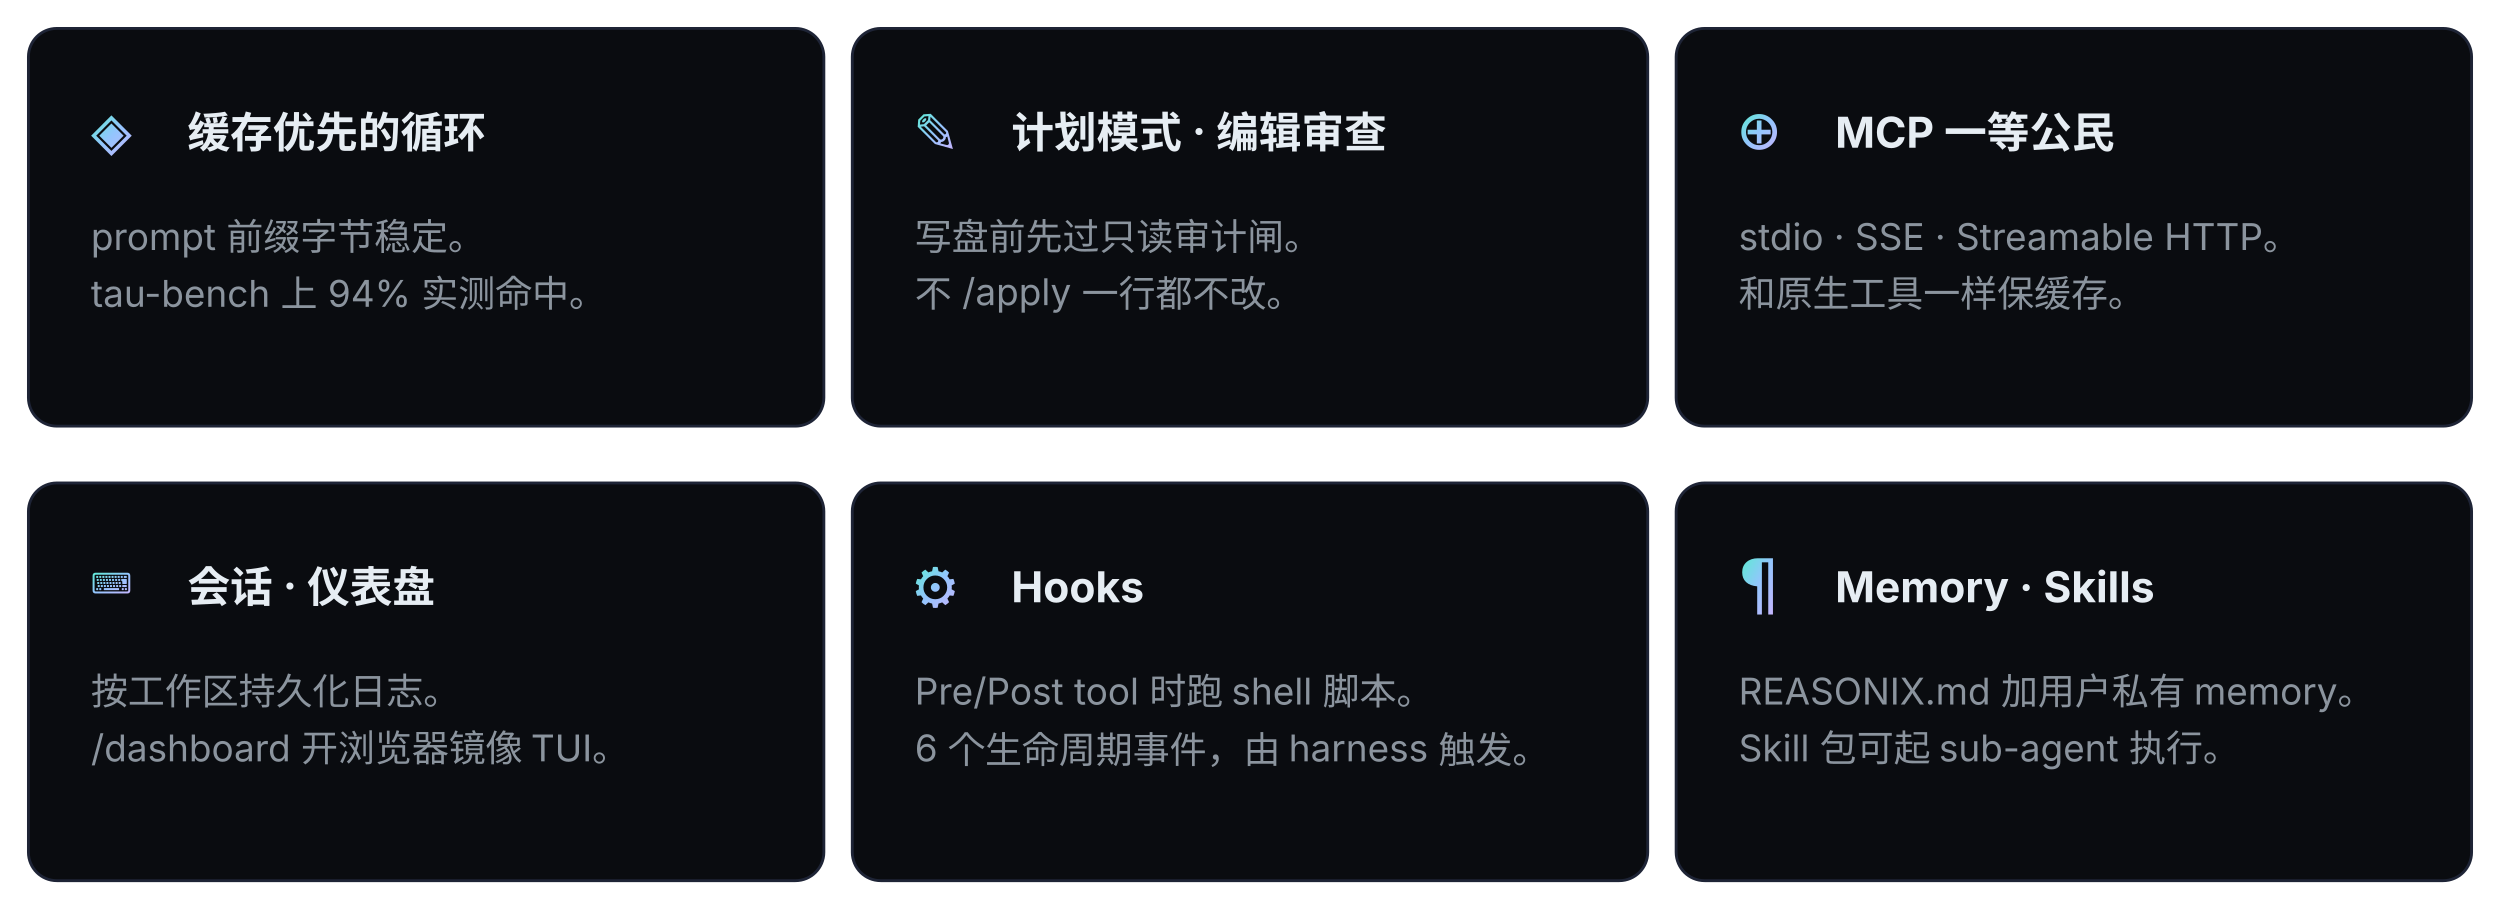
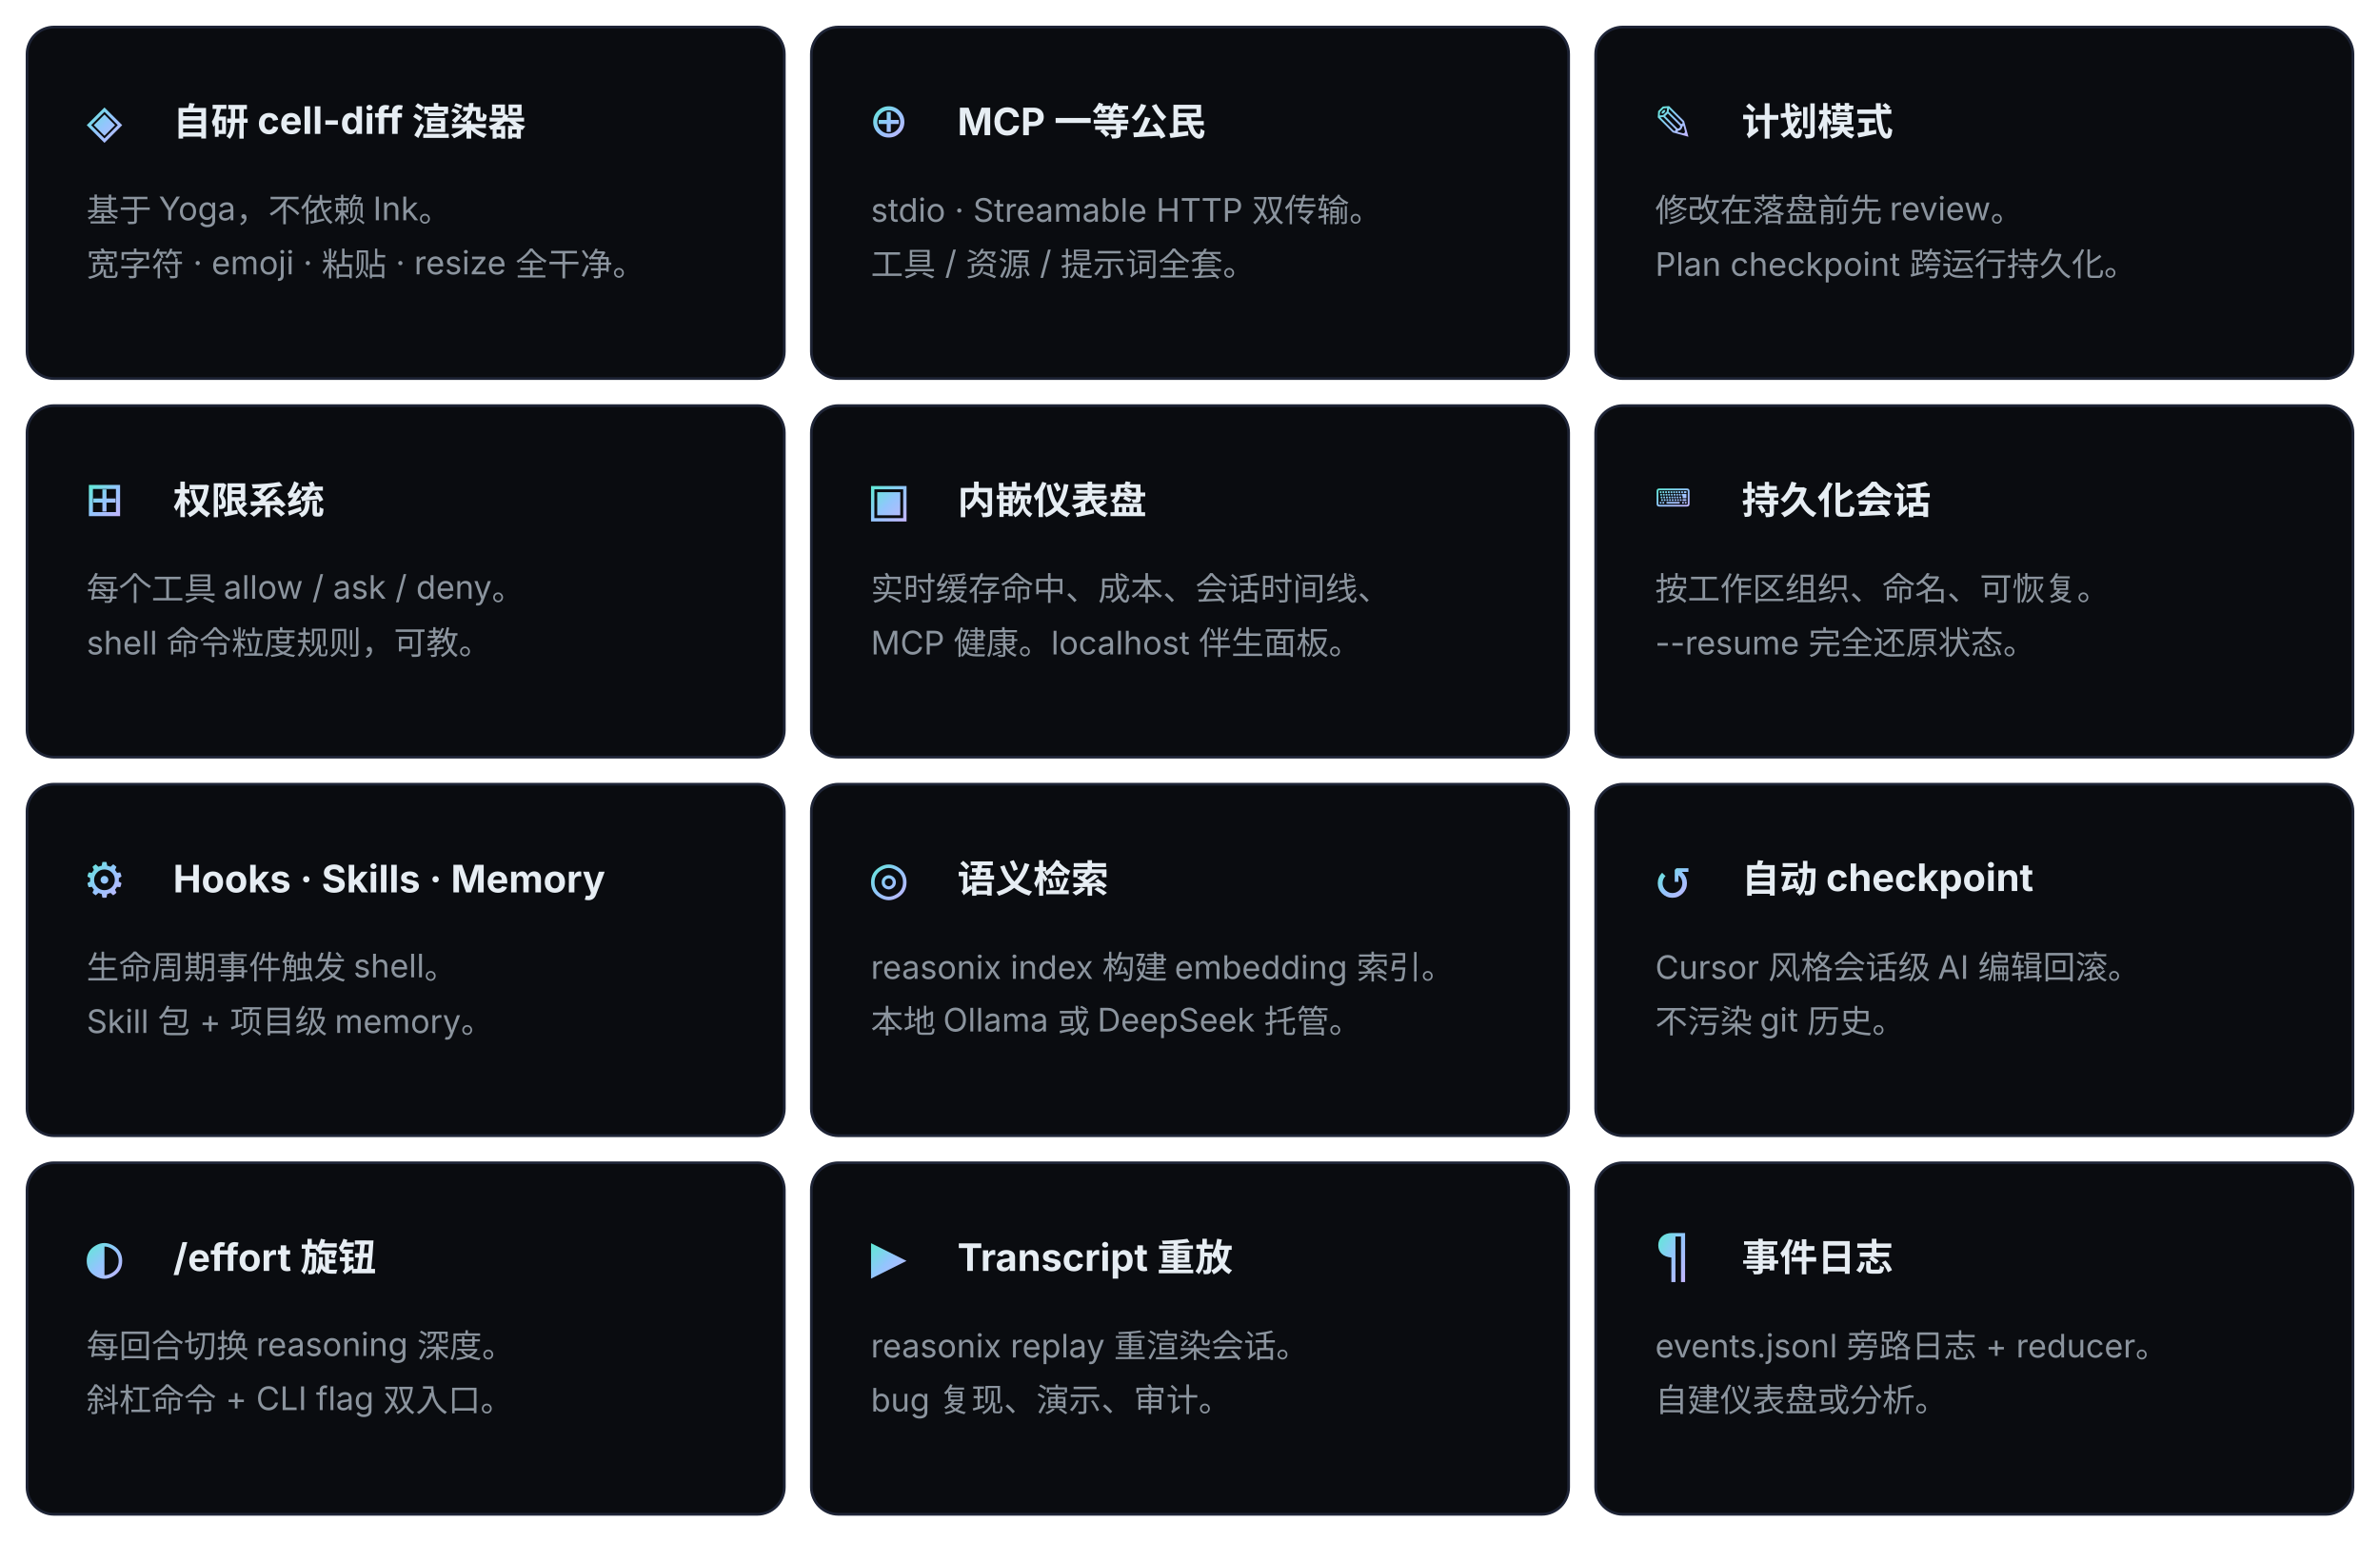
- <svg xmlns="http://www.w3.org/2000/svg" viewBox="0 0 880 320" role="img" aria-label="Reasonix 功能一览 — 缓存优先循环、计划模式、MCP、会话、Hooks、Memory 与 Skills">
+ <svg xmlns="http://www.w3.org/2000/svg" viewBox="0 0 880 570" role="img" aria-label="Reasonix 能力一览 — 12 张卡片：渲染器、MCP、计划模式、权限、仪表盘、会话、Hooks、语义检索、checkpoint、effort 旋钮、重放、事件日志">
  <defs>
    <style>
-       .sans  { font-family: "Inter", -apple-system, BlinkMacSystemFont, "Segoe UI", "Noto Sans SC", "Microsoft YaHei", sans-serif; }
-       .ic    { font-family: "JetBrains Mono", ui-monospace, "Cascadia Code", Menlo, Consolas, monospace; }
-       .ttl   { font-weight: 700; }
+       .sans { font-family: "Inter", -apple-system, BlinkMacSystemFont, "Segoe UI", "Noto Sans SC", "Microsoft YaHei", sans-serif; }
+       .mono { font-family: "JetBrains Mono", ui-monospace, "Cascadia Code", Menlo, Consolas, monospace; }
+       .ttl  { font-weight: 700; }
    </style>
    <linearGradient id="ig" x1="0%" y1="0%" x2="100%" y2="100%">
      <stop offset="0%" stop-color="#5eead4" />
      <stop offset="50%" stop-color="#93c5fd" />
      <stop offset="100%" stop-color="#c4b5fd" />
    </linearGradient>
  </defs>
  <g transform="translate(10, 10)">
-     <rect width="280" height="140" rx="10" ry="10" fill="#0a0c10" stroke="#1e2436" />
-     <text x="22" y="44" class="ic" font-size="24" fill="url(#ig)">◈</text>
-     <text x="56" y="42" class="sans ttl" font-size="15" fill="#e6edf3">缓存优先的循环</text>
-     <text x="22" y="78" class="sans" font-size="13" fill="#8b949e">prompt 前缀字节稳定。</text>
-     <text x="22" y="98" class="sans" font-size="13" fill="#8b949e">tau-bench 上 94% 实测命中。</text>
+     <rect width="280" height="130" rx="10" ry="10" fill="#0a0c10" stroke="#1e2436" />
+     <text x="22" y="42" class="mono" font-size="22" fill="url(#ig)">◈</text>
+     <text x="54" y="40" class="sans ttl" font-size="14" fill="#e6edf3">自研 cell-diff 渲染器</text>
+     <text x="22" y="72" class="sans" font-size="12" fill="#8b949e">基于 Yoga，不依赖 Ink。</text>
+     <text x="22" y="92" class="sans" font-size="12" fill="#8b949e">宽字符 · emoji · 粘贴 · resize 全干净。</text>
  </g>
  <g transform="translate(300, 10)">
-     <rect width="280" height="140" rx="10" ry="10" fill="#0a0c10" stroke="#1e2436" />
-     <text x="22" y="44" class="ic" font-size="24" fill="url(#ig)">✎</text>
-     <text x="56" y="42" class="sans ttl" font-size="15" fill="#e6edf3">计划模式 · 编辑审查</text>
-     <text x="22" y="78" class="sans" font-size="13" fill="#8b949e">写盘前先过只读审计闸。</text>
-     <text x="22" y="98" class="sans" font-size="13" fill="#8b949e">不 /apply 一行都不改。</text>
+     <rect width="280" height="130" rx="10" ry="10" fill="#0a0c10" stroke="#1e2436" />
+     <text x="22" y="42" class="mono" font-size="22" fill="url(#ig)">⊕</text>
+     <text x="54" y="40" class="sans ttl" font-size="14" fill="#e6edf3">MCP 一等公民</text>
+     <text x="22" y="72" class="sans" font-size="12" fill="#8b949e">stdio · Streamable HTTP 双传输。</text>
+     <text x="22" y="92" class="sans" font-size="12" fill="#8b949e">工具 / 资源 / 提示词全套。</text>
  </g>
  <g transform="translate(590, 10)">
-     <rect width="280" height="140" rx="10" ry="10" fill="#0a0c10" stroke="#1e2436" />
-     <text x="22" y="44" class="ic" font-size="24" fill="url(#ig)">⊕</text>
-     <text x="56" y="42" class="sans ttl" font-size="15" fill="#e6edf3">MCP 一等公民</text>
-     <text x="22" y="78" class="sans" font-size="13" fill="#8b949e">stdio · SSE · Streamable HTTP。</text>
-     <text x="22" y="98" class="sans" font-size="13" fill="#8b949e">和原生工具一样保缓存。</text>
+     <rect width="280" height="130" rx="10" ry="10" fill="#0a0c10" stroke="#1e2436" />
+     <text x="22" y="42" class="mono" font-size="22" fill="url(#ig)">✎</text>
+     <text x="54" y="40" class="sans ttl" font-size="14" fill="#e6edf3">计划模式</text>
+     <text x="22" y="72" class="sans" font-size="12" fill="#8b949e">修改在落盘前先 review。</text>
+     <text x="22" y="92" class="sans" font-size="12" fill="#8b949e">Plan checkpoint 跨运行持久化。</text>
  </g>
-   <g transform="translate(10, 170)">
-     <rect width="280" height="140" rx="10" ry="10" fill="#0a0c10" stroke="#1e2436" />
-     <text x="22" y="44" class="ic" font-size="24" fill="url(#ig)">⌨</text>
-     <text x="56" y="42" class="sans ttl" font-size="15" fill="#e6edf3">会话 · 仪表盘</text>
-     <text x="22" y="78" class="sans" font-size="13" fill="#8b949e">按工作区持久化日志。</text>
-     <text x="22" y="98" class="sans" font-size="13" fill="#8b949e">/dashboard 开浏览器镜像 TUI。</text>
+   <g transform="translate(10, 150)">
+     <rect width="280" height="130" rx="10" ry="10" fill="#0a0c10" stroke="#1e2436" />
+     <text x="22" y="42" class="mono" font-size="22" fill="url(#ig)">⊞</text>
+     <text x="54" y="40" class="sans ttl" font-size="14" fill="#e6edf3">权限系统</text>
+     <text x="22" y="72" class="sans" font-size="12" fill="#8b949e">每个工具 allow / ask / deny。</text>
+     <text x="22" y="92" class="sans" font-size="12" fill="#8b949e">shell 命令粒度规则，可教。</text>
  </g>
-   <g transform="translate(300, 170)">
-     <rect width="280" height="140" rx="10" ry="10" fill="#0a0c10" stroke="#1e2436" />
-     <text x="22" y="44" class="ic" font-size="24" fill="url(#ig)">⚙</text>
-     <text x="56" y="42" class="sans ttl" font-size="15" fill="#e6edf3">Hooks</text>
-     <text x="22" y="78" class="sans" font-size="13" fill="#8b949e">Pre/Post tool 时跑 shell 脚本。</text>
-     <text x="22" y="98" class="sans" font-size="13" fill="#8b949e">6 个生命周期事件，由 harness 触发。</text>
+   <g transform="translate(300, 150)">
+     <rect width="280" height="130" rx="10" ry="10" fill="#0a0c10" stroke="#1e2436" />
+     <text x="22" y="42" class="mono" font-size="22" fill="url(#ig)">▣</text>
+     <text x="54" y="40" class="sans ttl" font-size="14" fill="#e6edf3">内嵌仪表盘</text>
+     <text x="22" y="72" class="sans" font-size="12" fill="#8b949e">实时缓存命中、成本、会话时间线、</text>
+     <text x="22" y="92" class="sans" font-size="12" fill="#8b949e">MCP 健康。localhost 伴生面板。</text>
  </g>
-   <g transform="translate(590, 170)">
-     <rect width="280" height="140" rx="10" ry="10" fill="#0a0c10" stroke="#1e2436" />
-     <text x="22" y="44" class="ic" font-size="24" fill="url(#ig)">¶</text>
-     <text x="56" y="42" class="sans ttl" font-size="15" fill="#e6edf3">Memory · Skills</text>
-     <text x="22" y="78" class="sans" font-size="13" fill="#8b949e">REASONIX.md 加用户私有 memory。</text>
-     <text x="22" y="98" class="sans" font-size="13" fill="#8b949e">Skill 包可起 sub-agent 执行。</text>
+   <g transform="translate(590, 150)">
+     <rect width="280" height="130" rx="10" ry="10" fill="#0a0c10" stroke="#1e2436" />
+     <text x="22" y="42" class="mono" font-size="22" fill="url(#ig)">⌨</text>
+     <text x="54" y="40" class="sans ttl" font-size="14" fill="#e6edf3">持久化会话</text>
+     <text x="22" y="72" class="sans" font-size="12" fill="#8b949e">按工作区组织、命名、可恢复。</text>
+     <text x="22" y="92" class="sans" font-size="12" fill="#8b949e">--resume 完全还原状态。</text>
+   </g>
+   <g transform="translate(10, 290)">
+     <rect width="280" height="130" rx="10" ry="10" fill="#0a0c10" stroke="#1e2436" />
+     <text x="22" y="42" class="mono" font-size="22" fill="url(#ig)">⚙</text>
+     <text x="54" y="40" class="sans ttl" font-size="14" fill="#e6edf3">Hooks · Skills · Memory</text>
+     <text x="22" y="72" class="sans" font-size="12" fill="#8b949e">生命周期事件触发 shell。</text>
+     <text x="22" y="92" class="sans" font-size="12" fill="#8b949e">Skill 包 + 项目级 memory。</text>
+   </g>
+   <g transform="translate(300, 290)">
+     <rect width="280" height="130" rx="10" ry="10" fill="#0a0c10" stroke="#1e2436" />
+     <text x="22" y="42" class="mono" font-size="22" fill="url(#ig)">◎</text>
+     <text x="54" y="40" class="sans ttl" font-size="14" fill="#e6edf3">语义检索</text>
+     <text x="22" y="72" class="sans" font-size="12" fill="#8b949e">reasonix index 构建 embedding 索引。</text>
+     <text x="22" y="92" class="sans" font-size="12" fill="#8b949e">本地 Ollama 或 DeepSeek 托管。</text>
+   </g>
+   <g transform="translate(590, 290)">
+     <rect width="280" height="130" rx="10" ry="10" fill="#0a0c10" stroke="#1e2436" />
+     <text x="22" y="42" class="mono" font-size="22" fill="url(#ig)">↺</text>
+     <text x="54" y="40" class="sans ttl" font-size="14" fill="#e6edf3">自动 checkpoint</text>
+     <text x="22" y="72" class="sans" font-size="12" fill="#8b949e">Cursor 风格会话级 AI 编辑回滚。</text>
+     <text x="22" y="92" class="sans" font-size="12" fill="#8b949e">不污染 git 历史。</text>
+   </g>
+   <g transform="translate(10, 430)">
+     <rect width="280" height="130" rx="10" ry="10" fill="#0a0c10" stroke="#1e2436" />
+     <text x="22" y="42" class="mono" font-size="22" fill="url(#ig)">◐</text>
+     <text x="54" y="40" class="sans ttl" font-size="14" fill="#e6edf3">/effort 旋钮</text>
+     <text x="22" y="72" class="sans" font-size="12" fill="#8b949e">每回合切换 reasoning 深度。</text>
+     <text x="22" y="92" class="sans" font-size="12" fill="#8b949e">斜杠命令 + CLI flag 双入口。</text>
+   </g>
+   <g transform="translate(300, 430)">
+     <rect width="280" height="130" rx="10" ry="10" fill="#0a0c10" stroke="#1e2436" />
+     <text x="22" y="42" class="mono" font-size="22" fill="url(#ig)">▶</text>
+     <text x="54" y="40" class="sans ttl" font-size="14" fill="#e6edf3">Transcript 重放</text>
+     <text x="22" y="72" class="sans" font-size="12" fill="#8b949e">reasonix replay 重渲染会话。</text>
+     <text x="22" y="92" class="sans" font-size="12" fill="#8b949e">bug 复现、演示、审计。</text>
+   </g>
+   <g transform="translate(590, 430)">
+     <rect width="280" height="130" rx="10" ry="10" fill="#0a0c10" stroke="#1e2436" />
+     <text x="22" y="42" class="mono" font-size="22" fill="url(#ig)">¶</text>
+     <text x="54" y="40" class="sans ttl" font-size="14" fill="#e6edf3">事件日志</text>
+     <text x="22" y="72" class="sans" font-size="12" fill="#8b949e">events.jsonl 旁路日志 + reducer。</text>
+     <text x="22" y="92" class="sans" font-size="12" fill="#8b949e">自建仪表盘或分析。</text>
  </g>
</svg>
